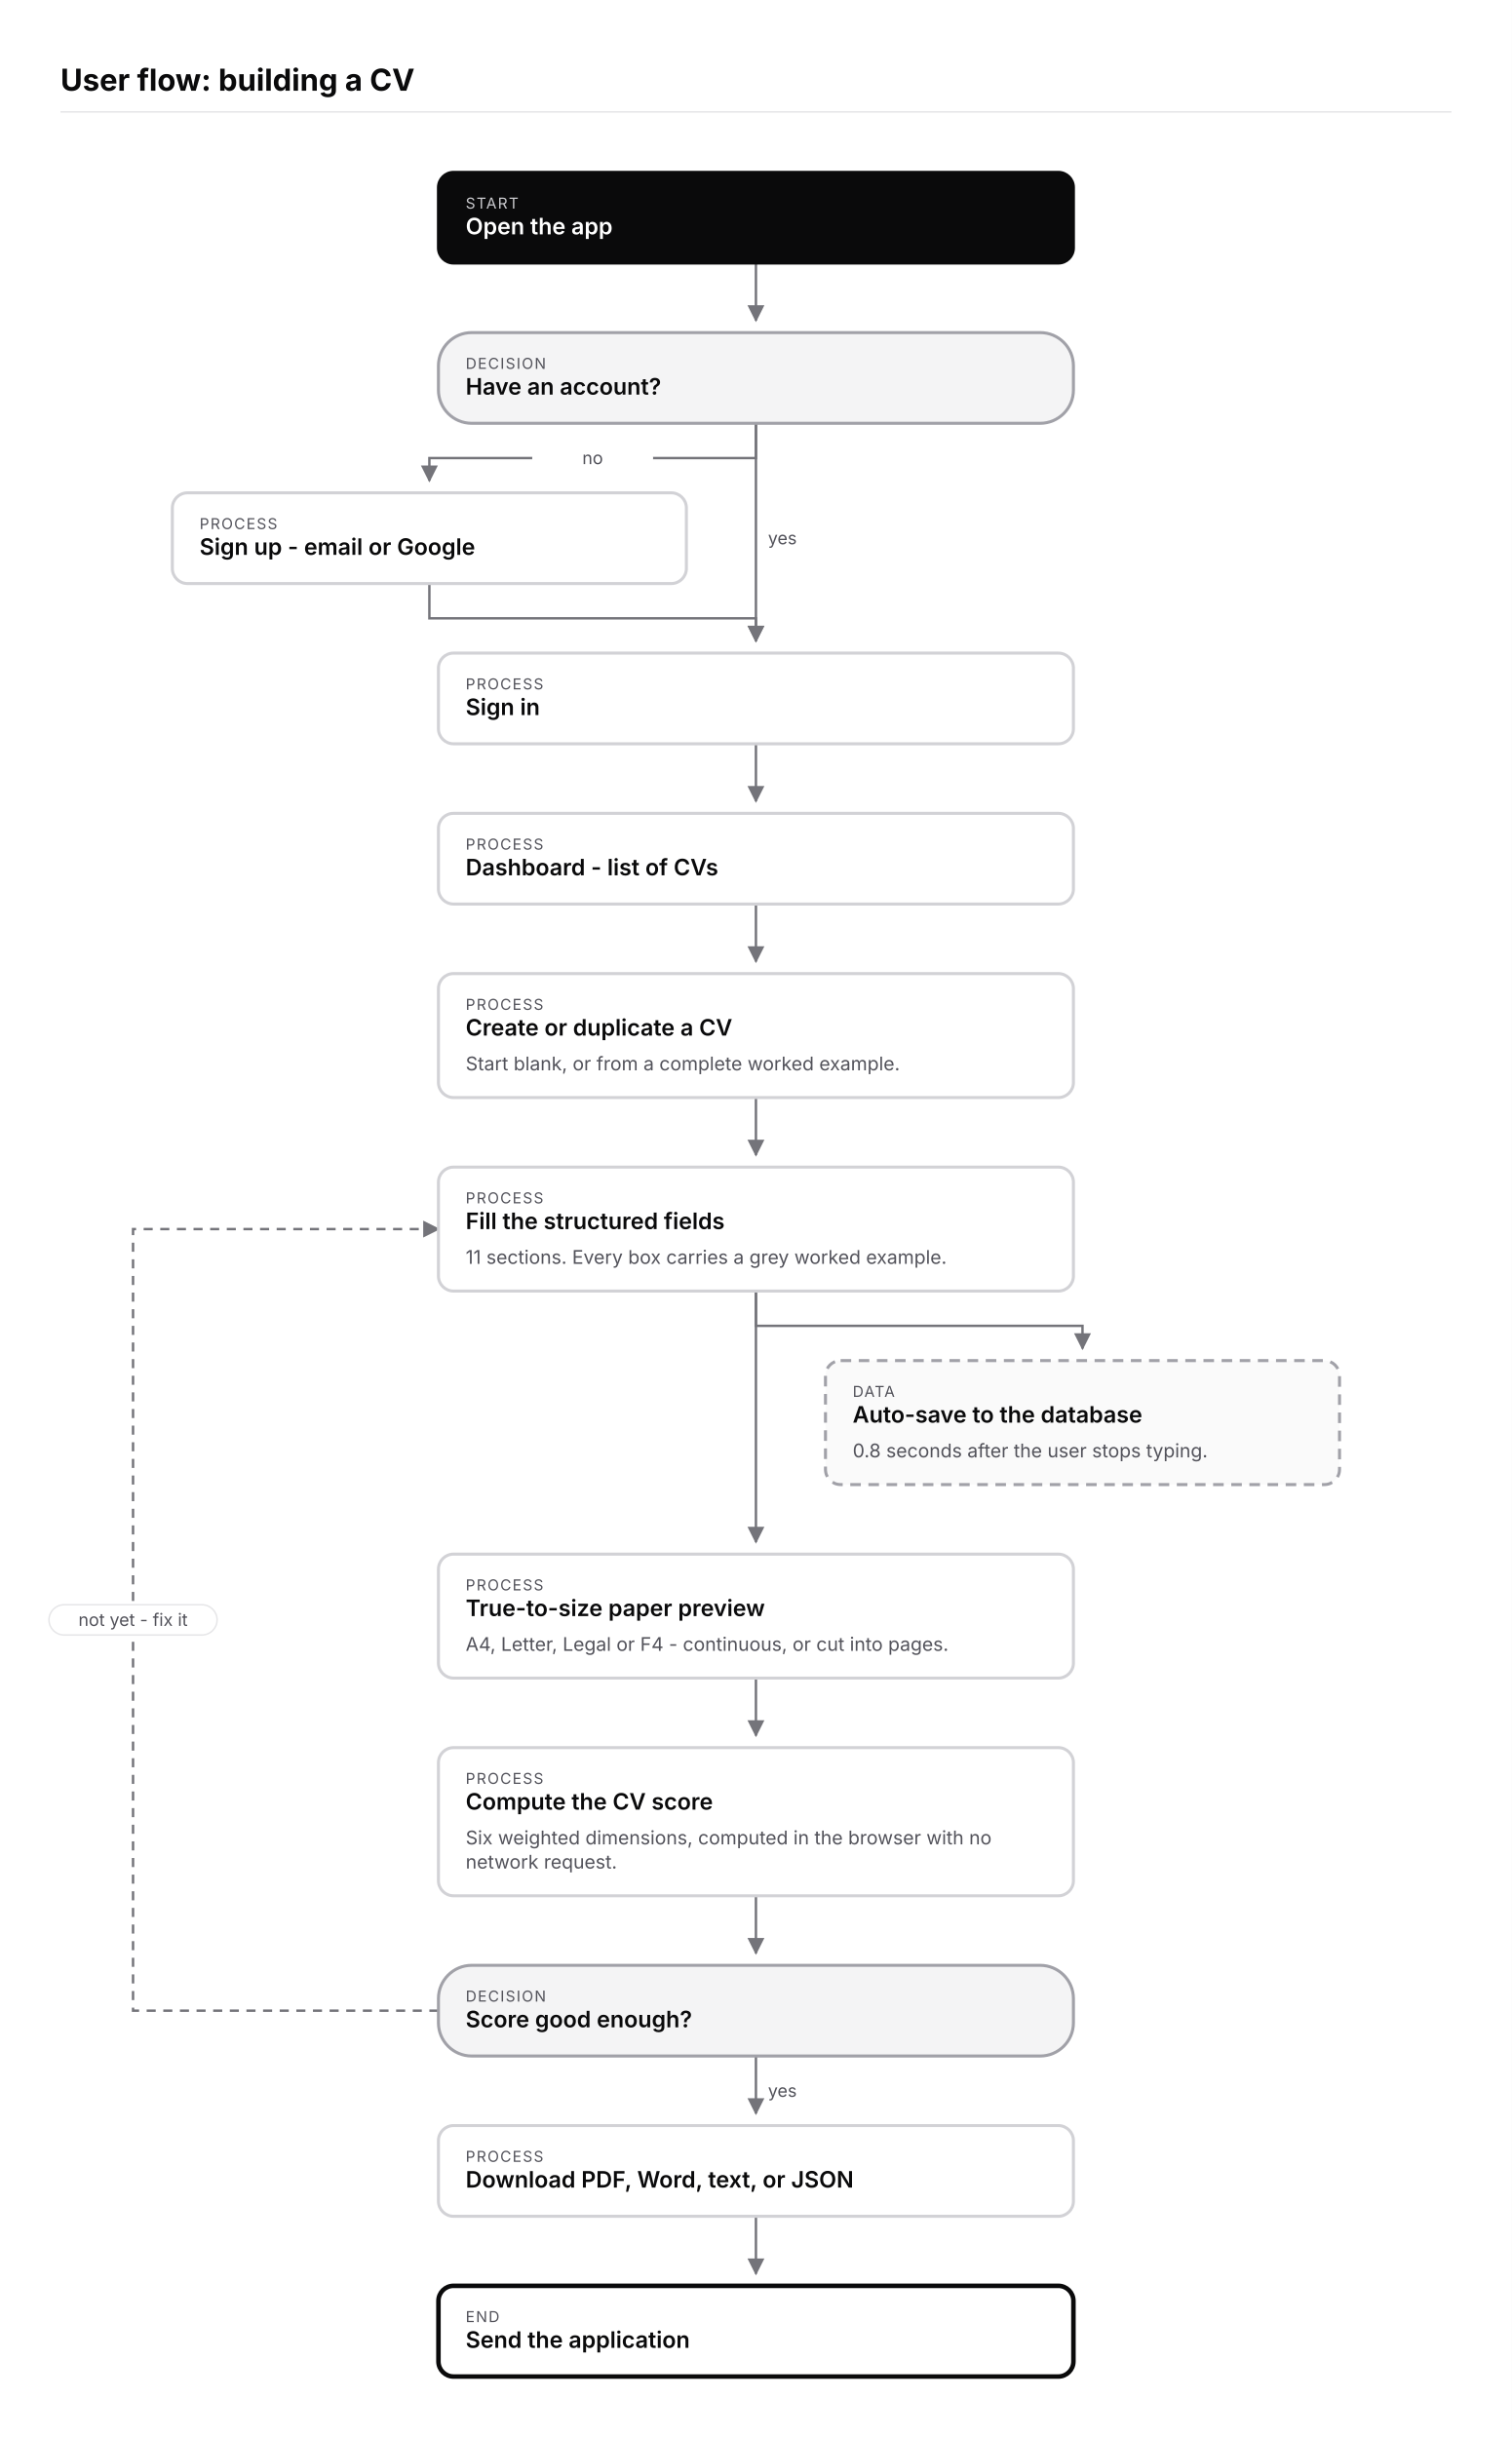
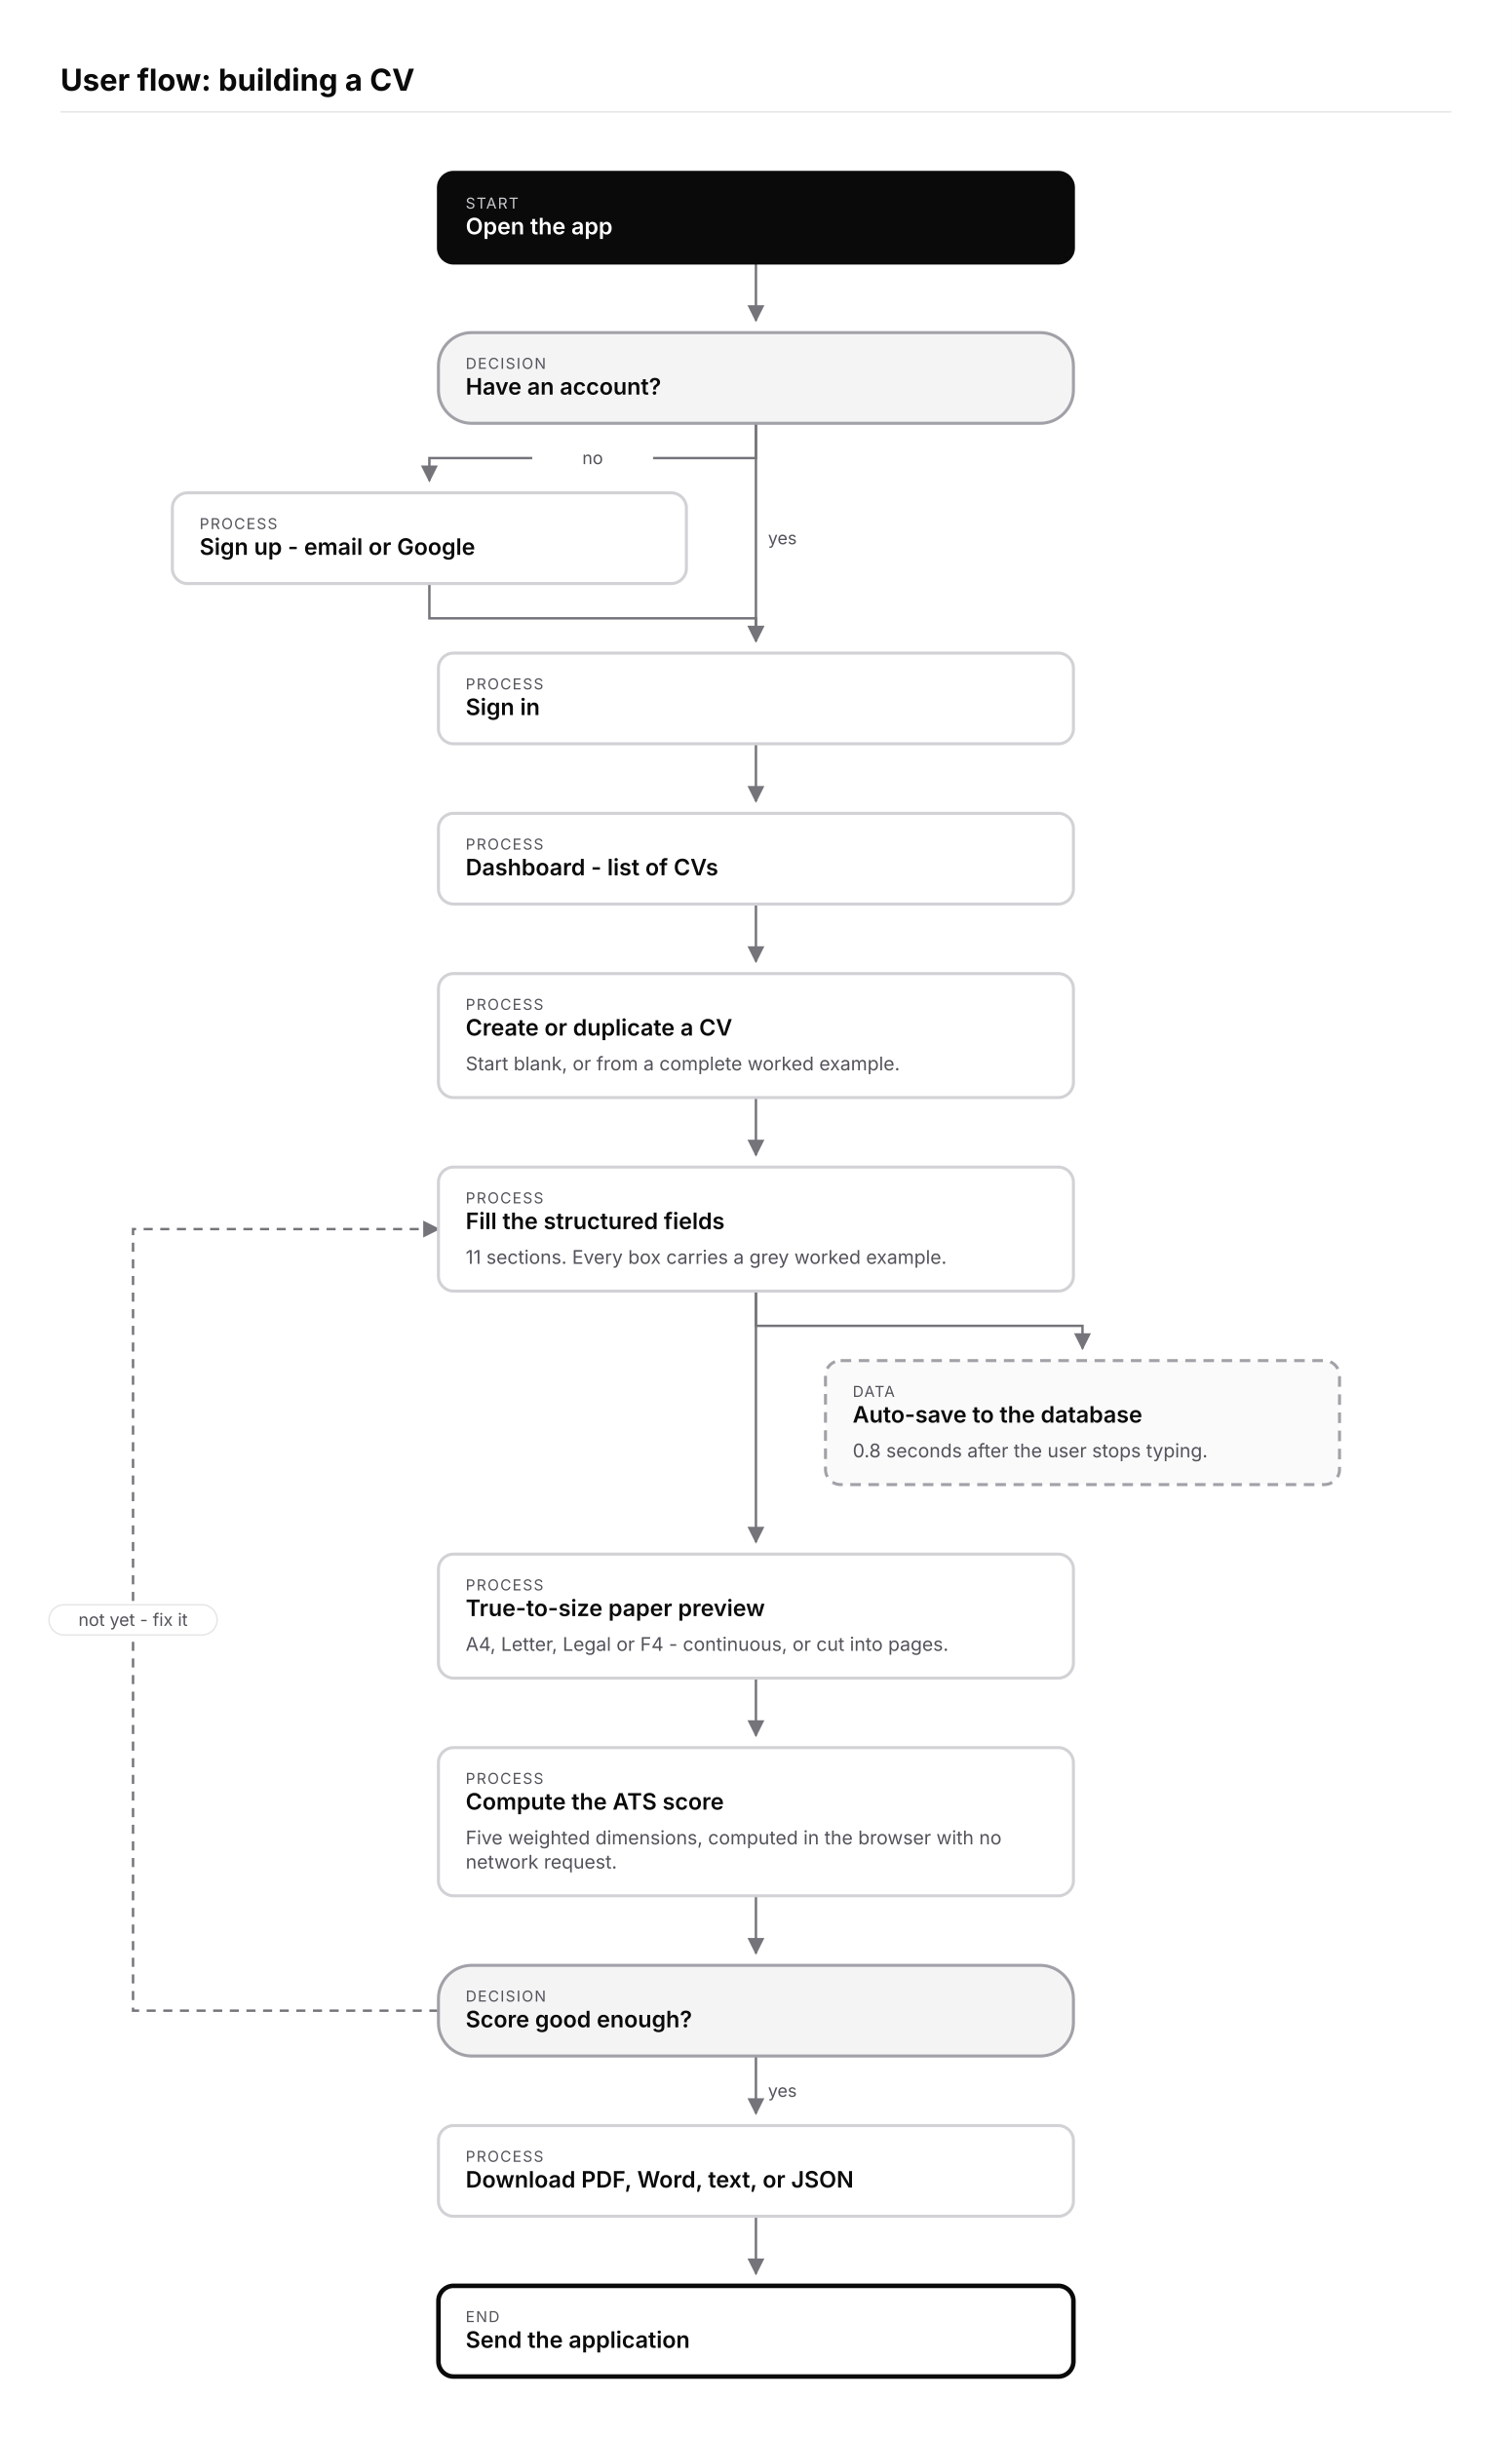
<svg xmlns="http://www.w3.org/2000/svg" width="1000" height="1612" viewBox="0 0 1000 1612" font-family="Inter, Segoe UI, Helvetica, Arial, sans-serif">
  <defs>
    <marker id="panah" viewBox="0 0 10 10" refX="9" refY="5" markerWidth="7" markerHeight="7" orient="auto-start-reverse">
      <path d="M 0 0 L 10 5 L 0 10 z" fill="#74747a" />
    </marker>
  </defs>
  <rect width="1000" height="1612" fill="#ffffff" />
  <text x="40" y="60" font-size="20" font-weight="700" fill="#0a0a0b">User flow: building a CV</text>
  <line x1="40" y1="74" x2="960" y2="74" stroke="#e6e6e8" stroke-width="1" />
  <path d="M 500 174 V 212" fill="none" stroke="#74747a" stroke-width="1.6" marker-end="url(#panah)" />
  <path d="M 500 280 V 303 H 284 V 318" fill="none" stroke="#74747a" stroke-width="1.6" marker-end="url(#panah)" />
  <rect x="352" y="294" width="80" height="18" rx="9" fill="#ffffff" />
  <text x="392" y="307" text-anchor="middle" font-size="11.5" fill="#52525a">no</text>
  <path d="M 284 386 V 409 H 500 V 424" fill="none" stroke="#74747a" stroke-width="1.6" marker-end="url(#panah)" />
  <path d="M 500 280 V 424" fill="none" stroke="#74747a" stroke-width="1.6" marker-end="url(#panah)" />
  <text x="508" y="360" font-size="11.5" fill="#52525a">yes</text>
  <path d="M 500 492 V 530" fill="none" stroke="#74747a" stroke-width="1.6" marker-end="url(#panah)" />
  <path d="M 500 598 V 636" fill="none" stroke="#74747a" stroke-width="1.6" marker-end="url(#panah)" />
  <path d="M 500 726 V 764" fill="none" stroke="#74747a" stroke-width="1.6" marker-end="url(#panah)" />
  <path d="M 500 854 V 877 H 716 V 892" fill="none" stroke="#74747a" stroke-width="1.6" marker-end="url(#panah)" />
  <path d="M 500 854 V 1020" fill="none" stroke="#74747a" stroke-width="1.6" marker-end="url(#panah)" />
  <path d="M 500 1110 V 1148" fill="none" stroke="#74747a" stroke-width="1.6" marker-end="url(#panah)" />
  <path d="M 500 1254 V 1292" fill="none" stroke="#74747a" stroke-width="1.6" marker-end="url(#panah)" />
  <path d="M 290 1330 H 88 V 813 H 290" fill="none" stroke="#74747a" stroke-width="1.6" stroke-dasharray="6 5" marker-end="url(#panah)" />
  <path d="M 500 1360 V 1398" fill="none" stroke="#74747a" stroke-width="1.6" marker-end="url(#panah)" />
  <text x="508" y="1387" font-size="11.5" fill="#52525a">yes</text>
  <path d="M 500 1466 V 1504" fill="none" stroke="#74747a" stroke-width="1.6" marker-end="url(#panah)" />
  <rect x="290" y="114" width="420" height="60" rx="10" fill="#0a0a0b" stroke="#0a0a0b" stroke-width="2" />
  <text x="308" y="138" font-size="10" letter-spacing="0.08em" fill="#c9c9cd">START</text>
  <text x="308" y="155" font-size="15" font-weight="600" fill="#ffffff">Open the app</text>
  <rect x="290" y="220" width="420" height="60" rx="22" fill="#f4f4f5" stroke="#a1a1a8" stroke-width="2" />
  <text x="308" y="244" font-size="10" letter-spacing="0.08em" fill="#52525a">DECISION</text>
  <text x="308" y="261" font-size="15" font-weight="600" fill="#0a0a0b">Have an account?</text>
  <rect x="114" y="326" width="340" height="60" rx="10" fill="#ffffff" stroke="#d2d2d6" stroke-width="2" />
  <text x="132" y="350" font-size="10" letter-spacing="0.08em" fill="#52525a">PROCESS</text>
  <text x="132" y="367" font-size="15" font-weight="600" fill="#0a0a0b">Sign up - email or Google</text>
  <rect x="290" y="432" width="420" height="60" rx="10" fill="#ffffff" stroke="#d2d2d6" stroke-width="2" />
  <text x="308" y="456" font-size="10" letter-spacing="0.08em" fill="#52525a">PROCESS</text>
  <text x="308" y="473" font-size="15" font-weight="600" fill="#0a0a0b">Sign in</text>
  <rect x="290" y="538" width="420" height="60" rx="10" fill="#ffffff" stroke="#d2d2d6" stroke-width="2" />
  <text x="308" y="562" font-size="10" letter-spacing="0.08em" fill="#52525a">PROCESS</text>
  <text x="308" y="579" font-size="15" font-weight="600" fill="#0a0a0b">Dashboard - list of CVs</text>
  <rect x="290" y="644" width="420" height="82" rx="10" fill="#ffffff" stroke="#d2d2d6" stroke-width="2" />
  <text x="308" y="668" font-size="10" letter-spacing="0.08em" fill="#52525a">PROCESS</text>
  <text x="308" y="685" font-size="15" font-weight="600" fill="#0a0a0b">Create or duplicate a CV</text>
  <text x="308" y="708" font-size="12.5" fill="#52525a">Start blank, or from a complete worked example.</text>
  <rect x="290" y="772" width="420" height="82" rx="10" fill="#ffffff" stroke="#d2d2d6" stroke-width="2" />
  <text x="308" y="796" font-size="10" letter-spacing="0.08em" fill="#52525a">PROCESS</text>
  <text x="308" y="813" font-size="15" font-weight="600" fill="#0a0a0b">Fill the structured fields</text>
  <text x="308" y="836" font-size="12.5" fill="#52525a">11 sections. Every box carries a grey worked example.</text>
  <rect x="546" y="900" width="340" height="82" rx="10" fill="#fafafa" stroke="#a1a1a8" stroke-width="2" stroke-dasharray="7 5" />
  <text x="564" y="924" font-size="10" letter-spacing="0.08em" fill="#52525a">DATA</text>
  <text x="564" y="941" font-size="15" font-weight="600" fill="#0a0a0b">Auto-save to the database</text>
  <text x="564" y="964" font-size="12.5" fill="#52525a">0.8 seconds after the user stops typing.</text>
  <rect x="290" y="1028" width="420" height="82" rx="10" fill="#ffffff" stroke="#d2d2d6" stroke-width="2" />
  <text x="308" y="1052" font-size="10" letter-spacing="0.08em" fill="#52525a">PROCESS</text>
  <text x="308" y="1069" font-size="15" font-weight="600" fill="#0a0a0b">True-to-size paper preview</text>
  <text x="308" y="1092" font-size="12.5" fill="#52525a">A4, Letter, Legal or F4 - continuous, or cut into pages.</text>
  <rect x="290" y="1156" width="420" height="98" rx="10" fill="#ffffff" stroke="#d2d2d6" stroke-width="2" />
  <text x="308" y="1180" font-size="10" letter-spacing="0.08em" fill="#52525a">PROCESS</text>
-   <text x="308" y="1197" font-size="15" font-weight="600" fill="#0a0a0b">Compute the CV score</text>
-   <text x="308" y="1220" font-size="12.5" fill="#52525a">Six weighted dimensions, computed in the browser with no</text>
+   <text x="308" y="1197" font-size="15" font-weight="600" fill="#0a0a0b">Compute the ATS score</text>
+   <text x="308" y="1220" font-size="12.5" fill="#52525a">Five weighted dimensions, computed in the browser with no</text>
  <text x="308" y="1236" font-size="12.5" fill="#52525a">network request.</text>
  <rect x="290" y="1300" width="420" height="60" rx="22" fill="#f4f4f5" stroke="#a1a1a8" stroke-width="2" />
  <text x="308" y="1324" font-size="10" letter-spacing="0.08em" fill="#52525a">DECISION</text>
  <text x="308" y="1341" font-size="15" font-weight="600" fill="#0a0a0b">Score good enough?</text>
  <rect x="290" y="1406" width="420" height="60" rx="10" fill="#ffffff" stroke="#d2d2d6" stroke-width="2" />
  <text x="308" y="1430" font-size="10" letter-spacing="0.08em" fill="#52525a">PROCESS</text>
  <text x="308" y="1447" font-size="15" font-weight="600" fill="#0a0a0b">Download PDF, Word, text, or JSON</text>
  <rect x="290" y="1512" width="420" height="60" rx="10" fill="#ffffff" stroke="#0a0a0b" stroke-width="3" />
  <text x="308" y="1536" font-size="10" letter-spacing="0.08em" fill="#52525a">END</text>
  <text x="308" y="1553" font-size="15" font-weight="600" fill="#0a0a0b">Send the application</text>
  <rect x="32.4" y="1061.5" width="111.2" height="20" rx="10" fill="#ffffff" stroke="#e6e6e8" />
  <text x="88" y="1075.5" text-anchor="middle" font-size="11.5" fill="#52525a">not yet - fix it</text>
</svg>
